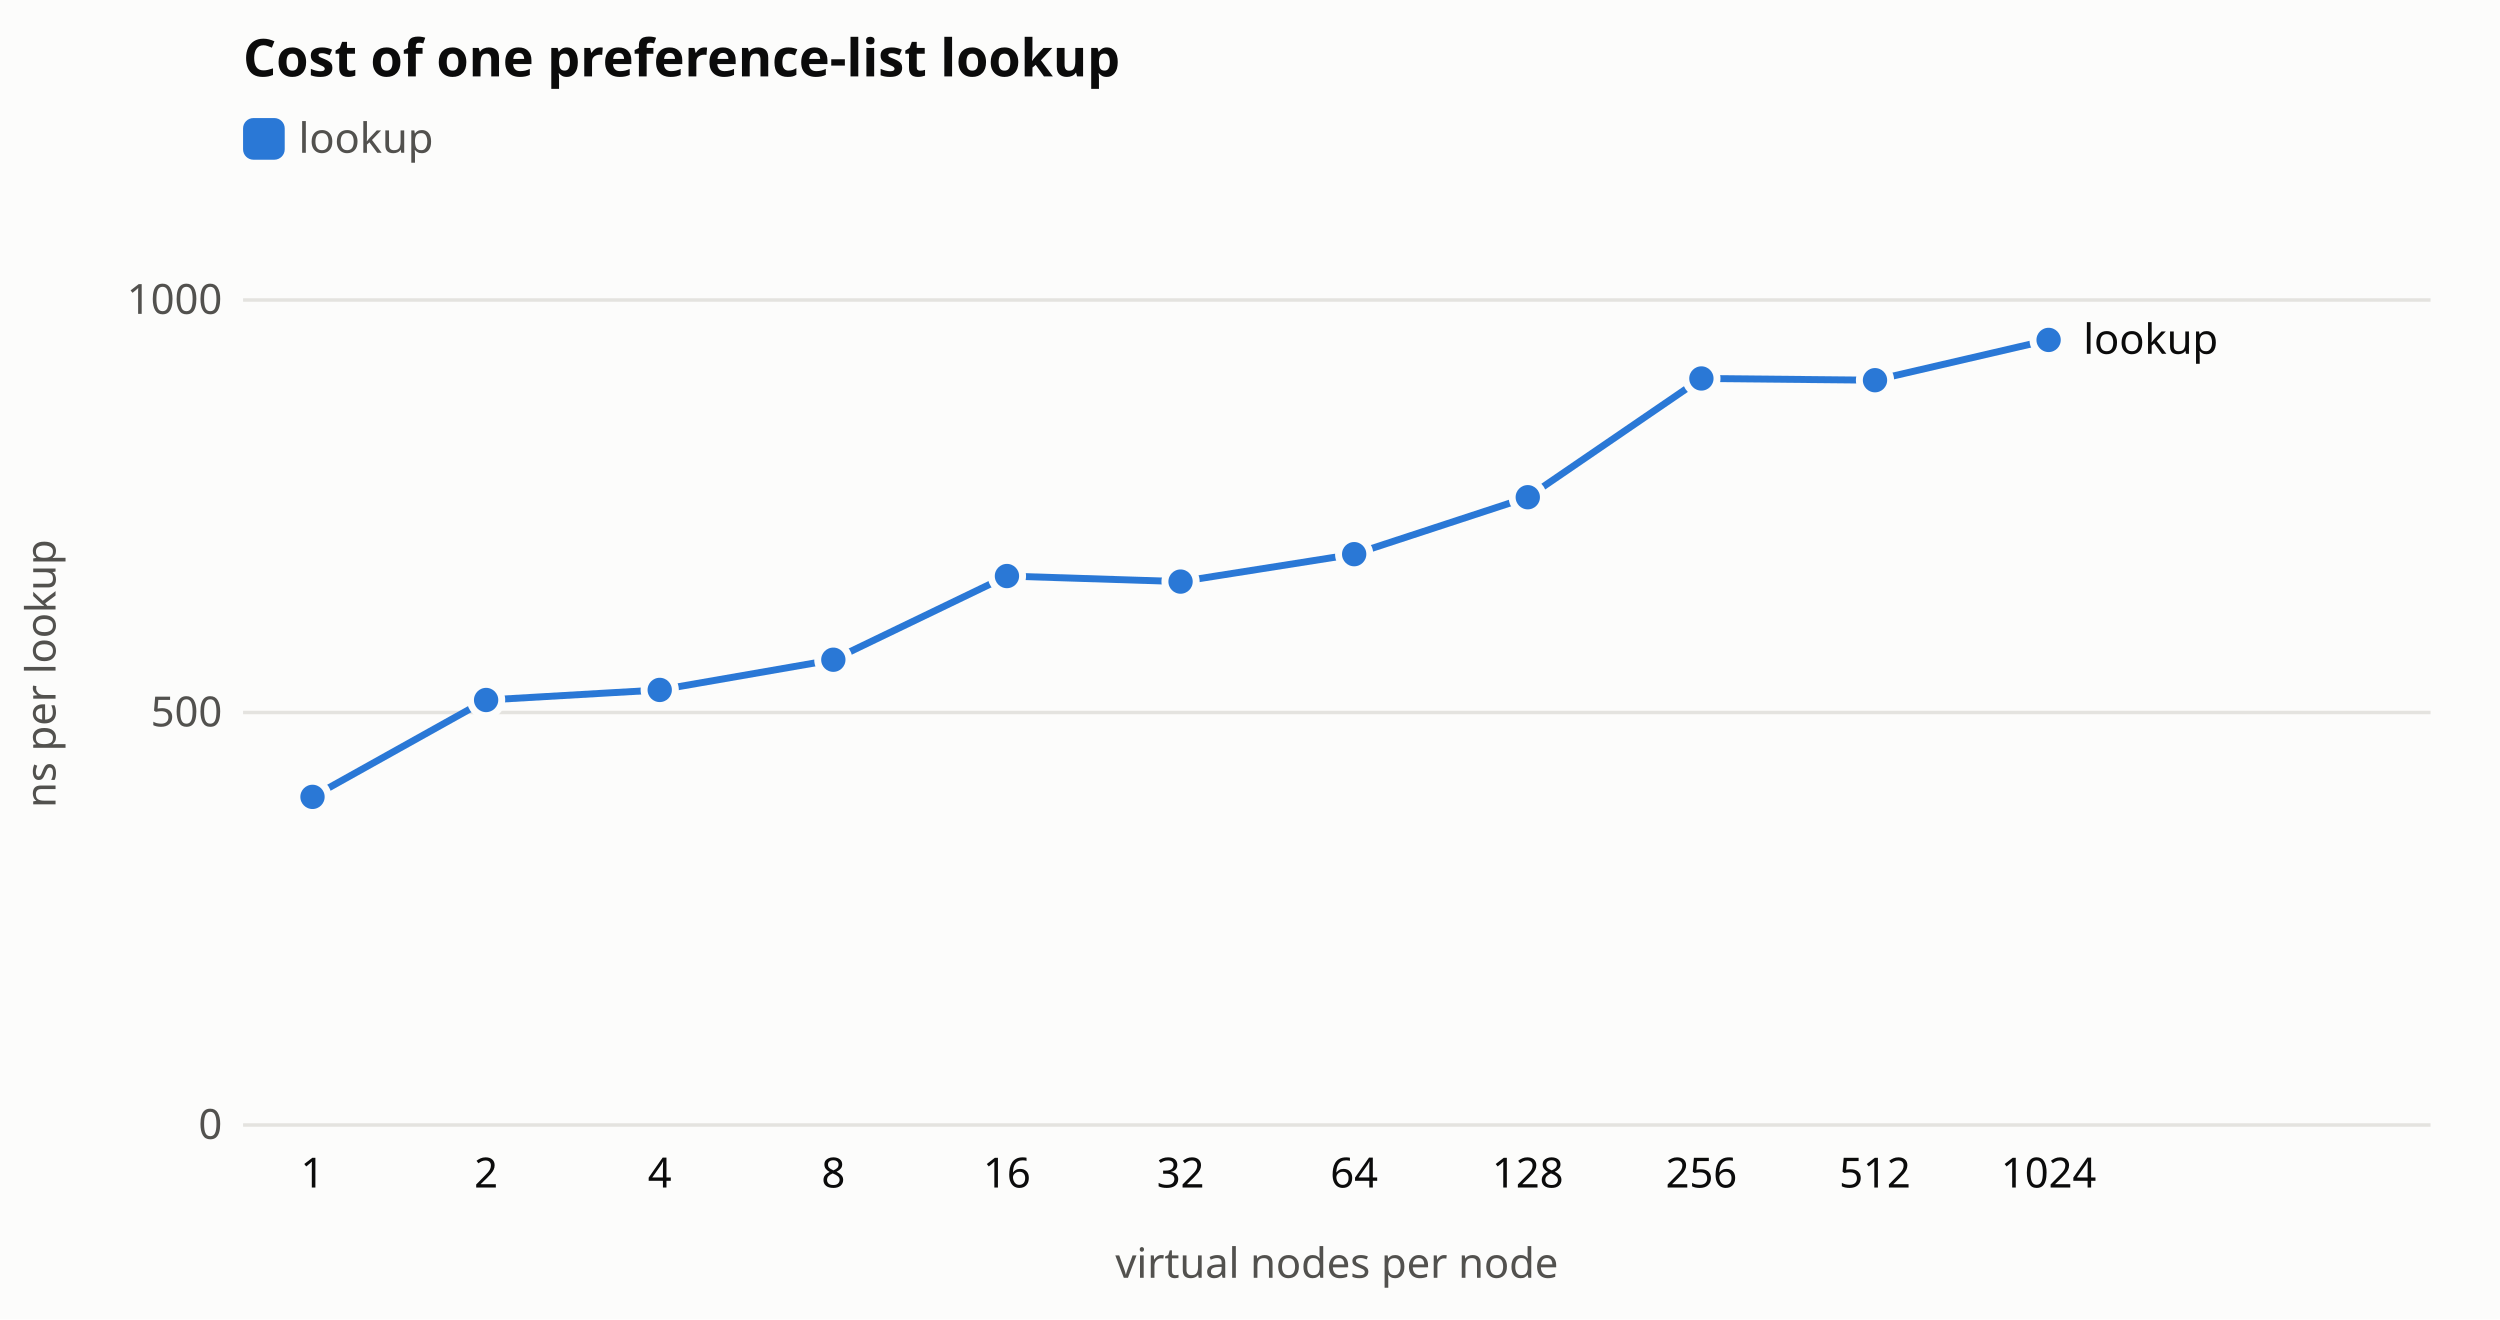
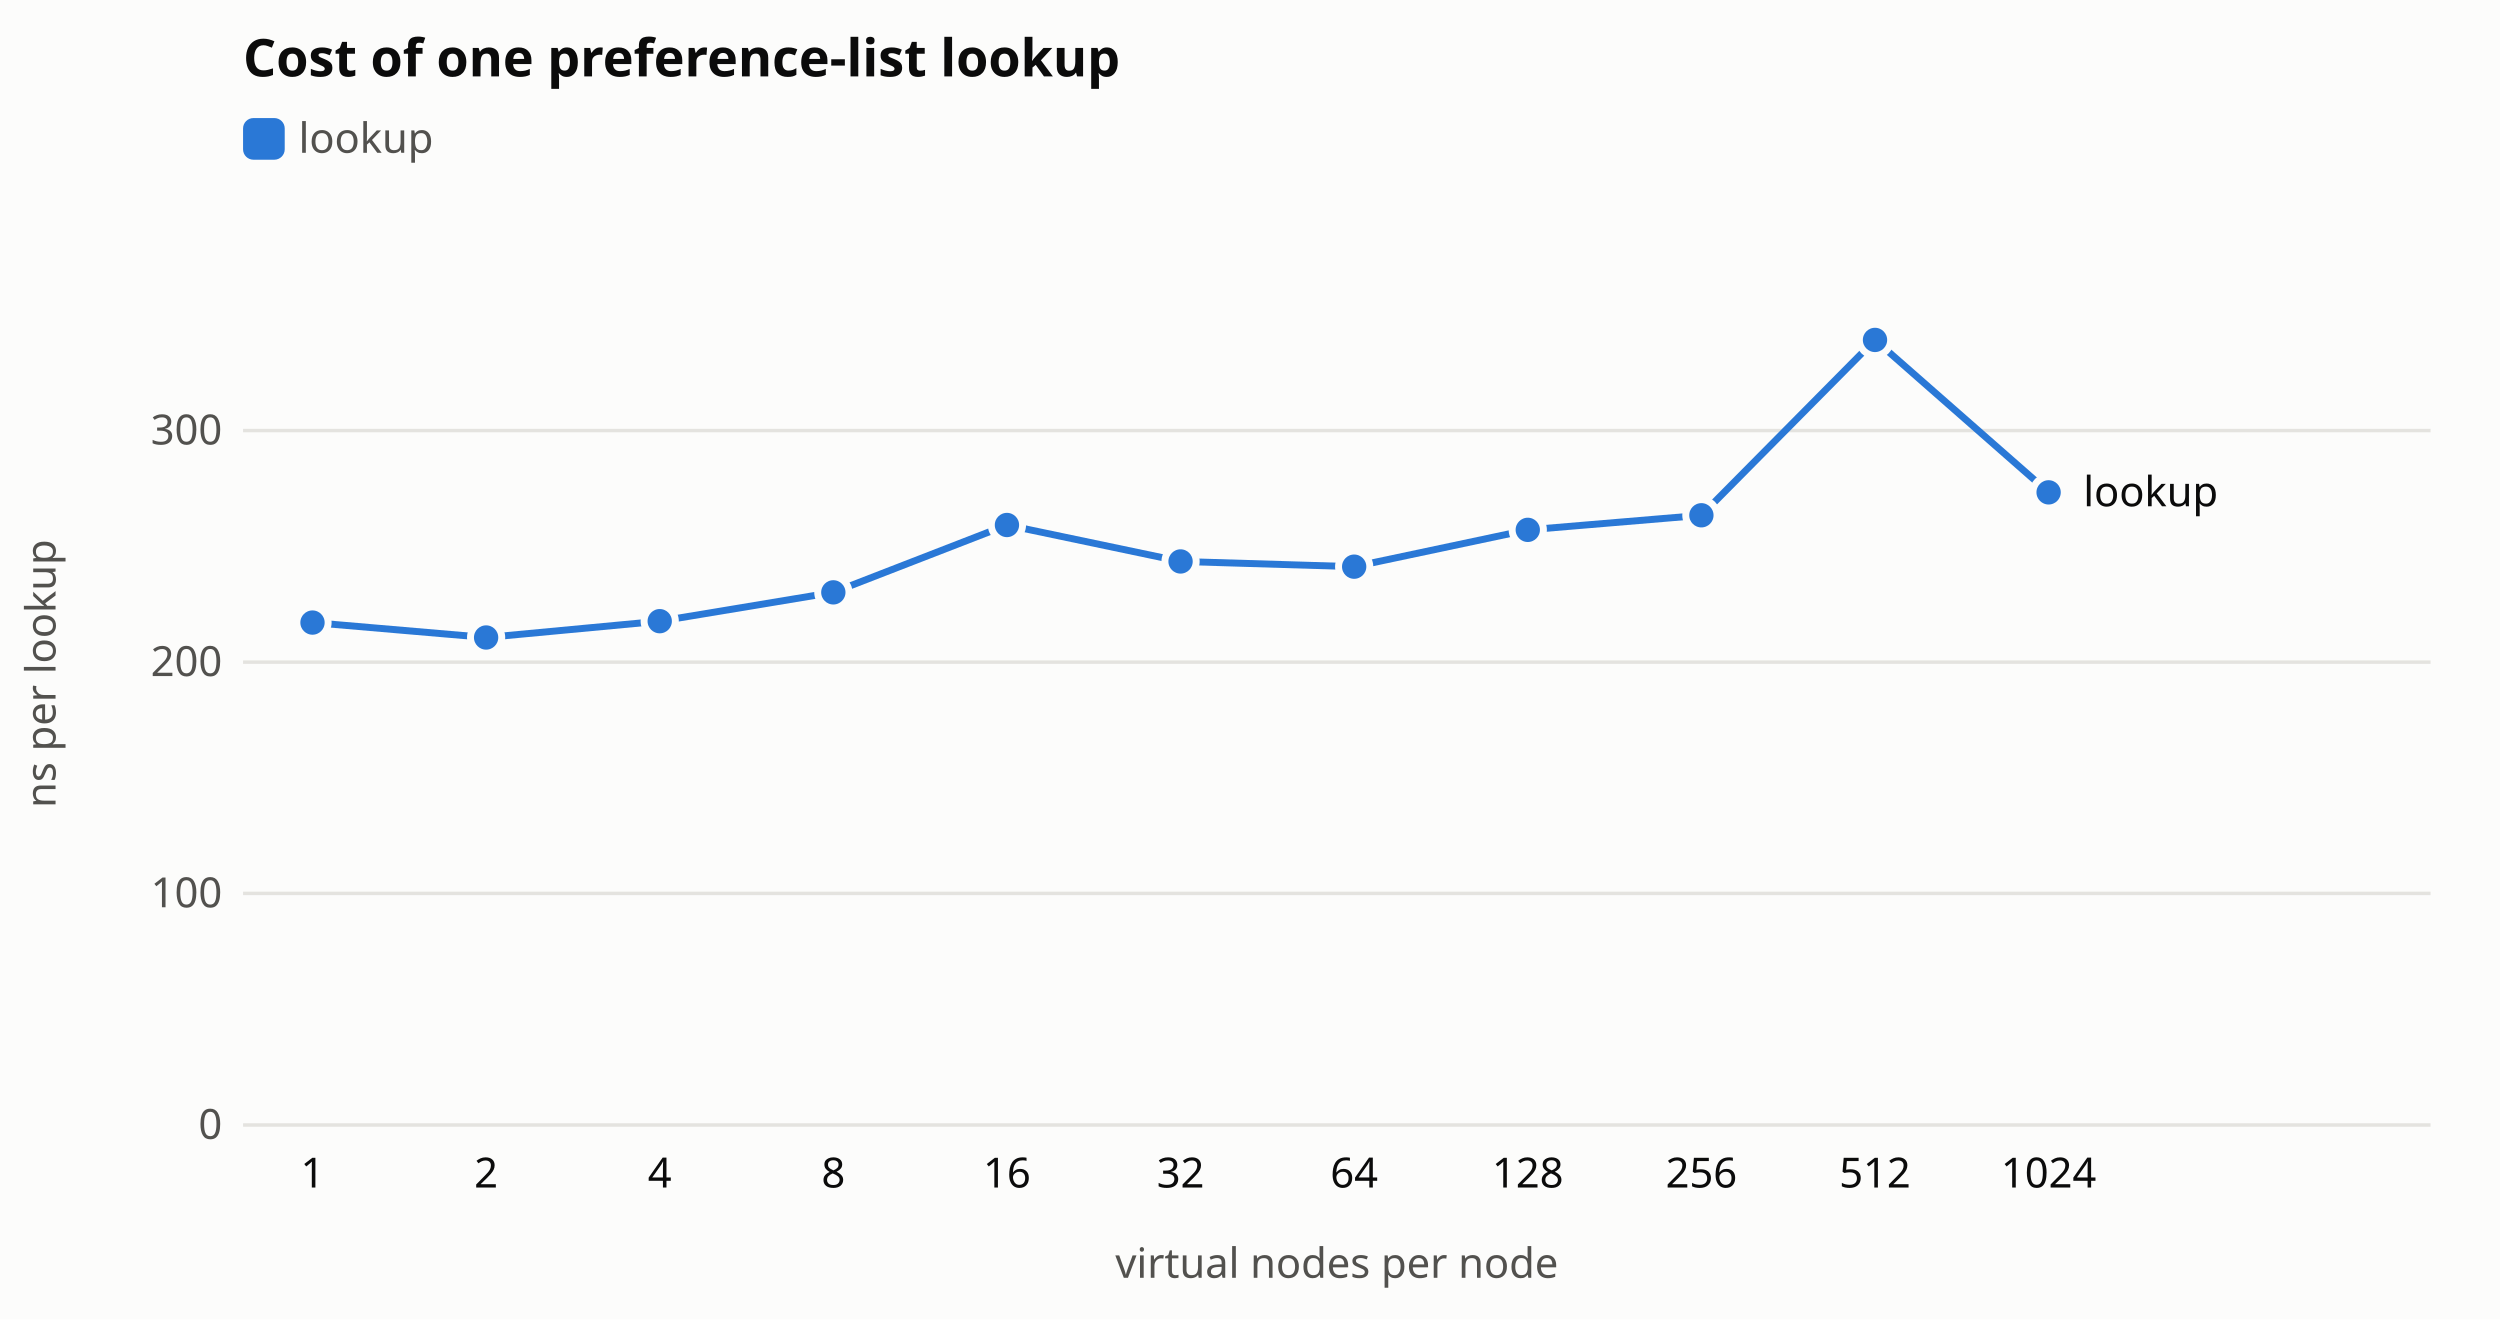
<svg xmlns="http://www.w3.org/2000/svg" width="720" height="380" font-family="system-ui,sans-serif" font-size="12">
  <rect width="100%" height="100%" fill="#fcfcfb" />
  <text x="70" y="22" font-size="15" font-weight="600" fill="#0b0b0b">Cost of one preference-list lookup</text>
  <rect x="70" y="34" width="12" height="12" rx="3" fill="#2a78d6" />
  <text x="86" y="44" fill="#52514e">lookup</text>
  <text x="385" y="368" text-anchor="middle" fill="#52514e">virtual nodes per node</text>
  <text transform="translate(16,194) rotate(-90)" text-anchor="middle" fill="#52514e">ns per lookup</text>
  <line x1="70" x2="700" y1="324.0" y2="324.0" stroke="#e4e3df" />
  <text x="64" y="328.0" text-anchor="end" fill="#52514e">0</text>
-   <line x1="70" x2="700" y1="205.2" y2="205.2" stroke="#e4e3df" />
-   <text x="64" y="209.2" text-anchor="end" fill="#52514e">500</text>
-   <line x1="70" x2="700" y1="86.4" y2="86.4" stroke="#e4e3df" />
-   <text x="64" y="90.4" text-anchor="end" fill="#52514e">1000</text>
+   <line x1="70" x2="700" y1="257.3" y2="257.3" stroke="#e4e3df" />
+   <text x="64" y="261.3" text-anchor="end" fill="#52514e">100</text>
+   <line x1="70" x2="700" y1="190.7" y2="190.7" stroke="#e4e3df" />
+   <text x="64" y="194.7" text-anchor="end" fill="#52514e">200</text>
+   <line x1="70" x2="700" y1="124.0" y2="124.0" stroke="#e4e3df" />
+   <text x="64" y="128.0" text-anchor="end" fill="#52514e">300</text>
  <text x="90.0" y="342" text-anchor="middle" fill="#0b0b0b">1</text>
  <text x="140.0" y="342" text-anchor="middle" fill="#0b0b0b">2</text>
  <text x="190.0" y="342" text-anchor="middle" fill="#0b0b0b">4</text>
  <text x="240.0" y="342" text-anchor="middle" fill="#0b0b0b">8</text>
  <text x="290.0" y="342" text-anchor="middle" fill="#0b0b0b">16</text>
  <text x="340.0" y="342" text-anchor="middle" fill="#0b0b0b">32</text>
  <text x="390.0" y="342" text-anchor="middle" fill="#0b0b0b">64</text>
  <text x="440.0" y="342" text-anchor="middle" fill="#0b0b0b">128</text>
  <text x="490.0" y="342" text-anchor="middle" fill="#0b0b0b">256</text>
  <text x="540.0" y="342" text-anchor="middle" fill="#0b0b0b">512</text>
  <text x="590.0" y="342" text-anchor="middle" fill="#0b0b0b">1024</text>
-   <polyline points="90.0,229.5 140.0,201.6 190.0,198.7 240.0,190.0 290.0,165.9 340.0,167.5 390.0,159.6 440.0,143.2 490.0,109.0 540.0,109.5 590.0,97.9" fill="none" stroke="#2a78d6" stroke-width="2" />
-   <circle cx="90.0" cy="229.5" r="4.5" fill="#2a78d6" stroke="#fcfcfb" stroke-width="2" />
-   <circle cx="140.0" cy="201.6" r="4.5" fill="#2a78d6" stroke="#fcfcfb" stroke-width="2" />
-   <circle cx="190.0" cy="198.7" r="4.5" fill="#2a78d6" stroke="#fcfcfb" stroke-width="2" />
-   <circle cx="240.0" cy="190.0" r="4.5" fill="#2a78d6" stroke="#fcfcfb" stroke-width="2" />
-   <circle cx="290.0" cy="165.9" r="4.5" fill="#2a78d6" stroke="#fcfcfb" stroke-width="2" />
-   <circle cx="340.0" cy="167.5" r="4.5" fill="#2a78d6" stroke="#fcfcfb" stroke-width="2" />
-   <circle cx="390.0" cy="159.6" r="4.5" fill="#2a78d6" stroke="#fcfcfb" stroke-width="2" />
-   <circle cx="440.0" cy="143.2" r="4.5" fill="#2a78d6" stroke="#fcfcfb" stroke-width="2" />
-   <circle cx="490.0" cy="109.0" r="4.5" fill="#2a78d6" stroke="#fcfcfb" stroke-width="2" />
-   <circle cx="540.0" cy="109.5" r="4.5" fill="#2a78d6" stroke="#fcfcfb" stroke-width="2" />
-   <circle cx="590.0" cy="97.9" r="4.5" fill="#2a78d6" stroke="#fcfcfb" stroke-width="2" />
-   <text x="600.0" y="101.9" fill="#0b0b0b">lookup</text>
+   <polyline points="90.0,179.3 140.0,183.6 190.0,178.9 240.0,170.6 290.0,151.2 340.0,161.7 390.0,163.2 440.0,152.6 490.0,148.4 540.0,97.9 590.0,141.8" fill="none" stroke="#2a78d6" stroke-width="2" />
+   <circle cx="90.0" cy="179.3" r="4.5" fill="#2a78d6" stroke="#fcfcfb" stroke-width="2" />
+   <circle cx="140.0" cy="183.6" r="4.5" fill="#2a78d6" stroke="#fcfcfb" stroke-width="2" />
+   <circle cx="190.0" cy="178.9" r="4.5" fill="#2a78d6" stroke="#fcfcfb" stroke-width="2" />
+   <circle cx="240.0" cy="170.6" r="4.5" fill="#2a78d6" stroke="#fcfcfb" stroke-width="2" />
+   <circle cx="290.0" cy="151.2" r="4.5" fill="#2a78d6" stroke="#fcfcfb" stroke-width="2" />
+   <circle cx="340.0" cy="161.7" r="4.5" fill="#2a78d6" stroke="#fcfcfb" stroke-width="2" />
+   <circle cx="390.0" cy="163.2" r="4.5" fill="#2a78d6" stroke="#fcfcfb" stroke-width="2" />
+   <circle cx="440.0" cy="152.6" r="4.5" fill="#2a78d6" stroke="#fcfcfb" stroke-width="2" />
+   <circle cx="490.0" cy="148.4" r="4.5" fill="#2a78d6" stroke="#fcfcfb" stroke-width="2" />
+   <circle cx="540.0" cy="97.9" r="4.5" fill="#2a78d6" stroke="#fcfcfb" stroke-width="2" />
+   <circle cx="590.0" cy="141.8" r="4.5" fill="#2a78d6" stroke="#fcfcfb" stroke-width="2" />
+   <text x="600.0" y="145.8" fill="#0b0b0b">lookup</text>
</svg>
